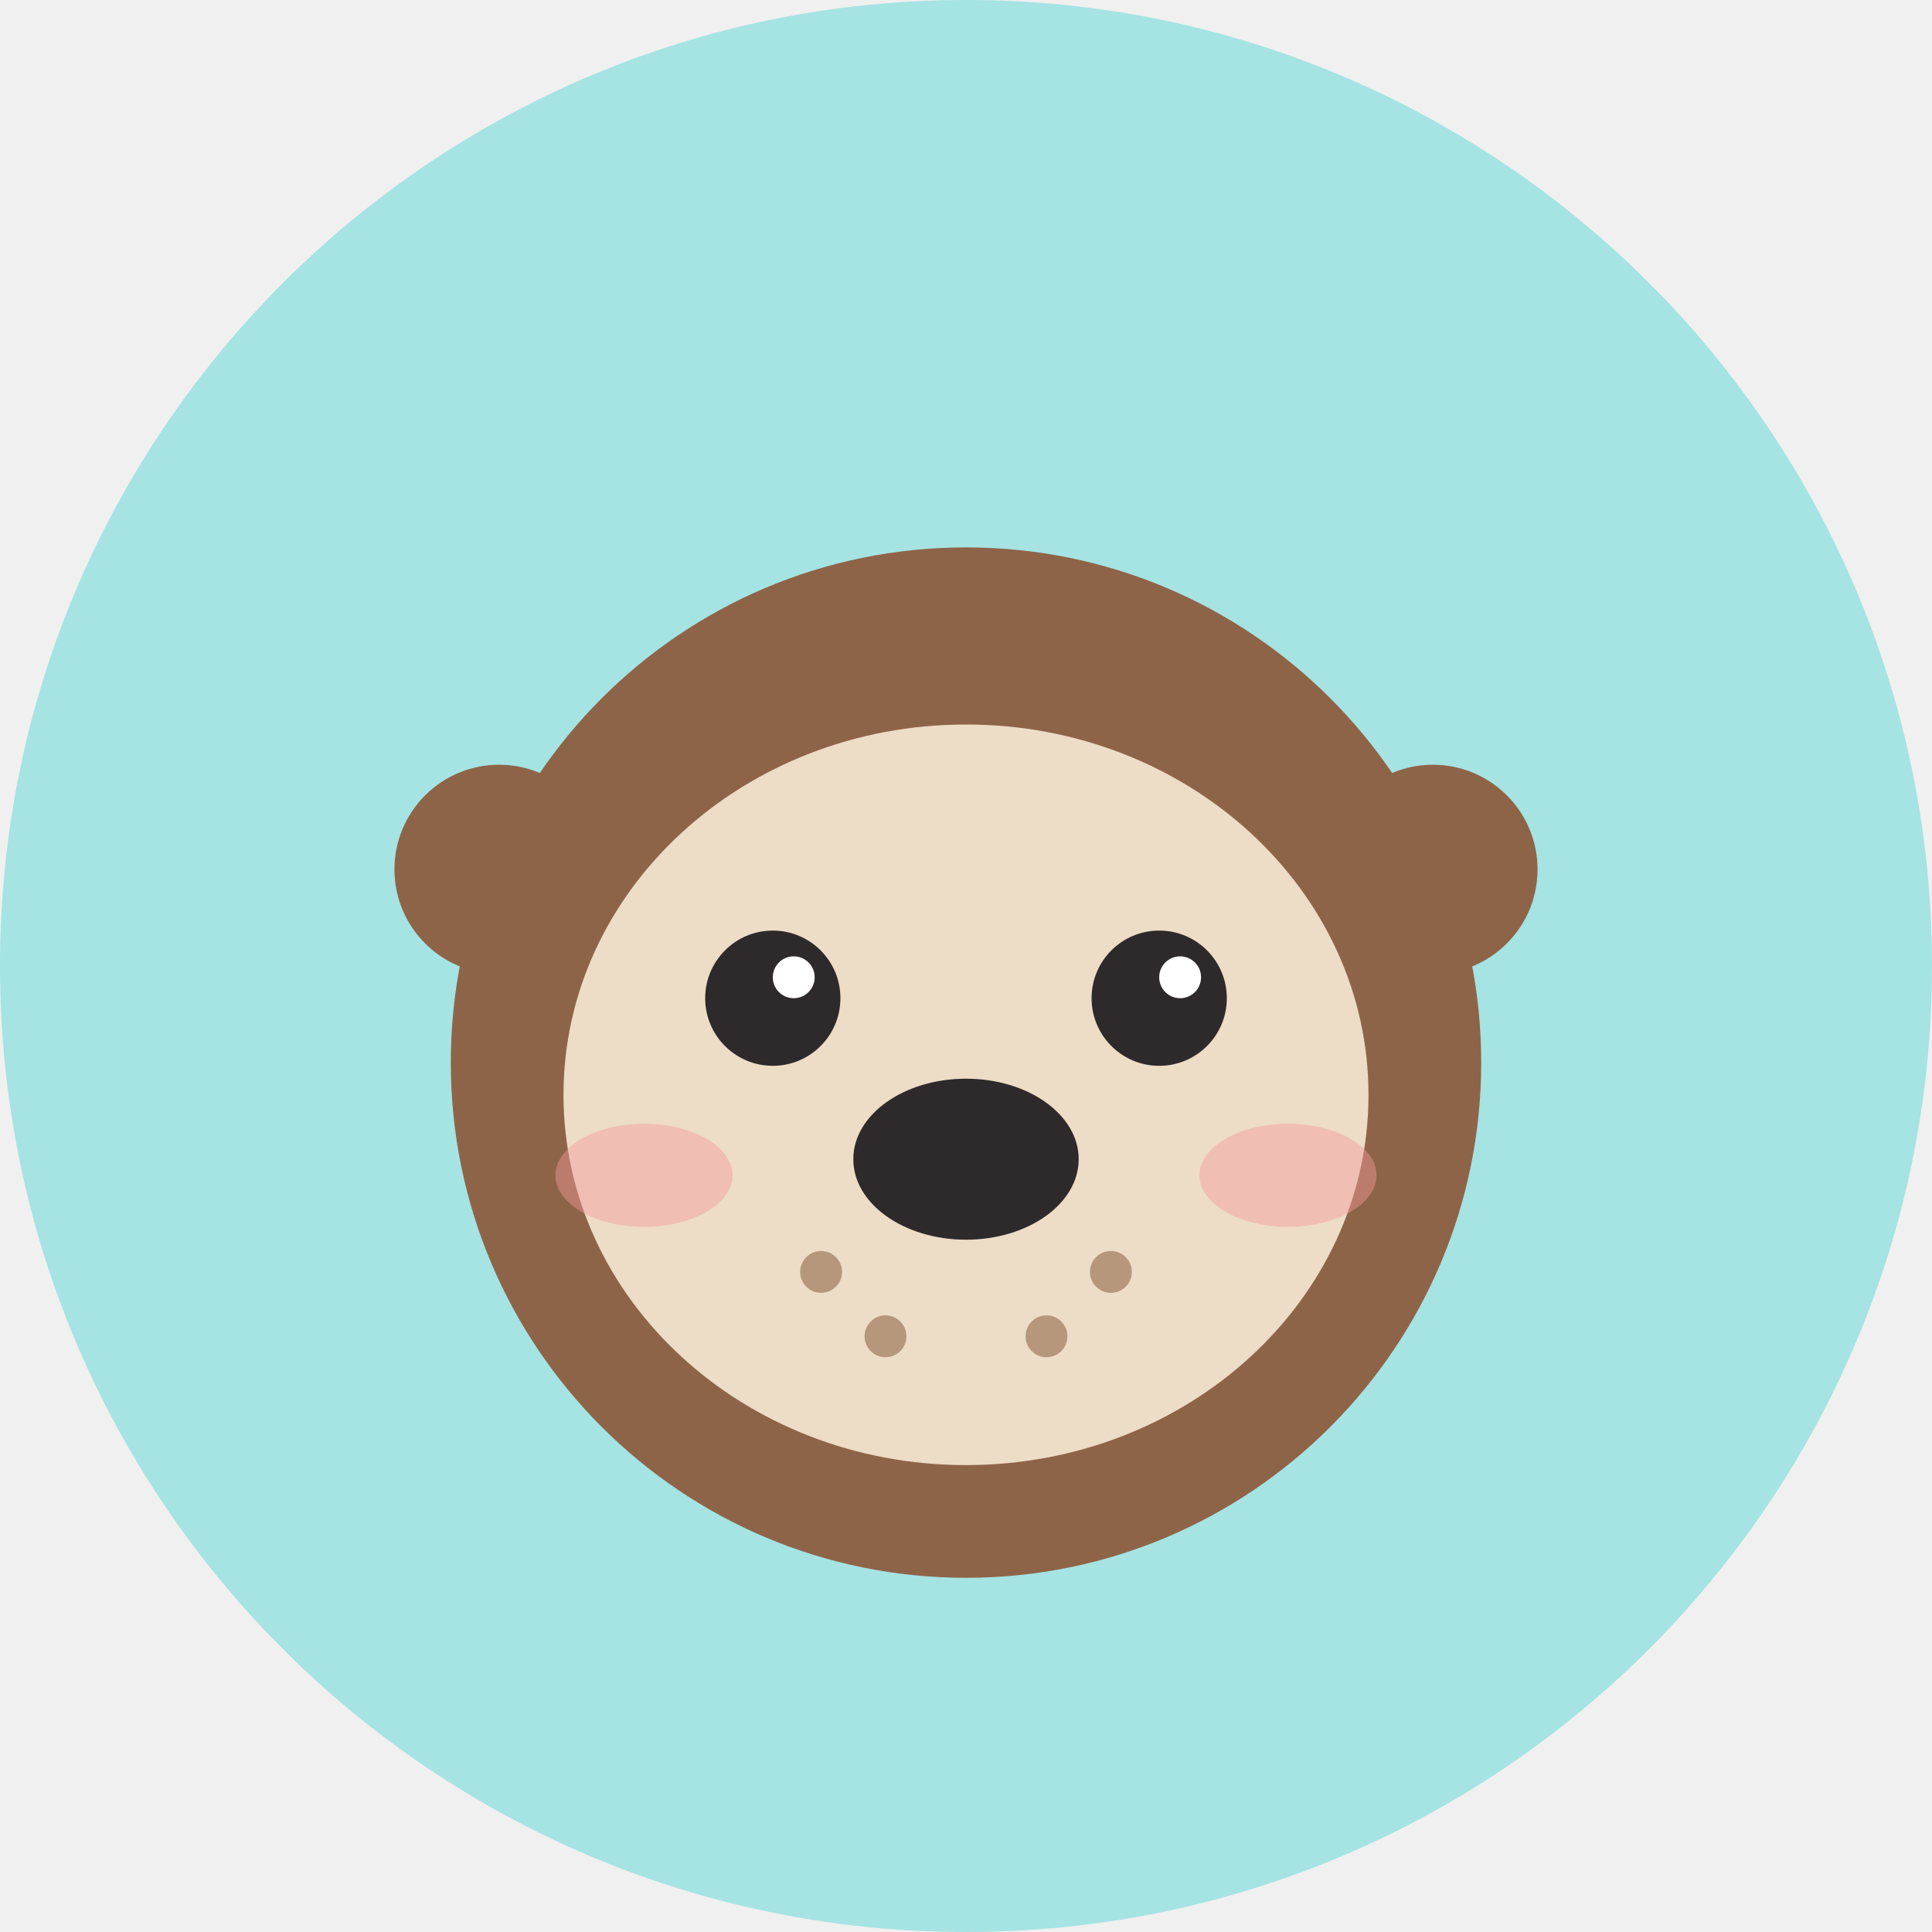
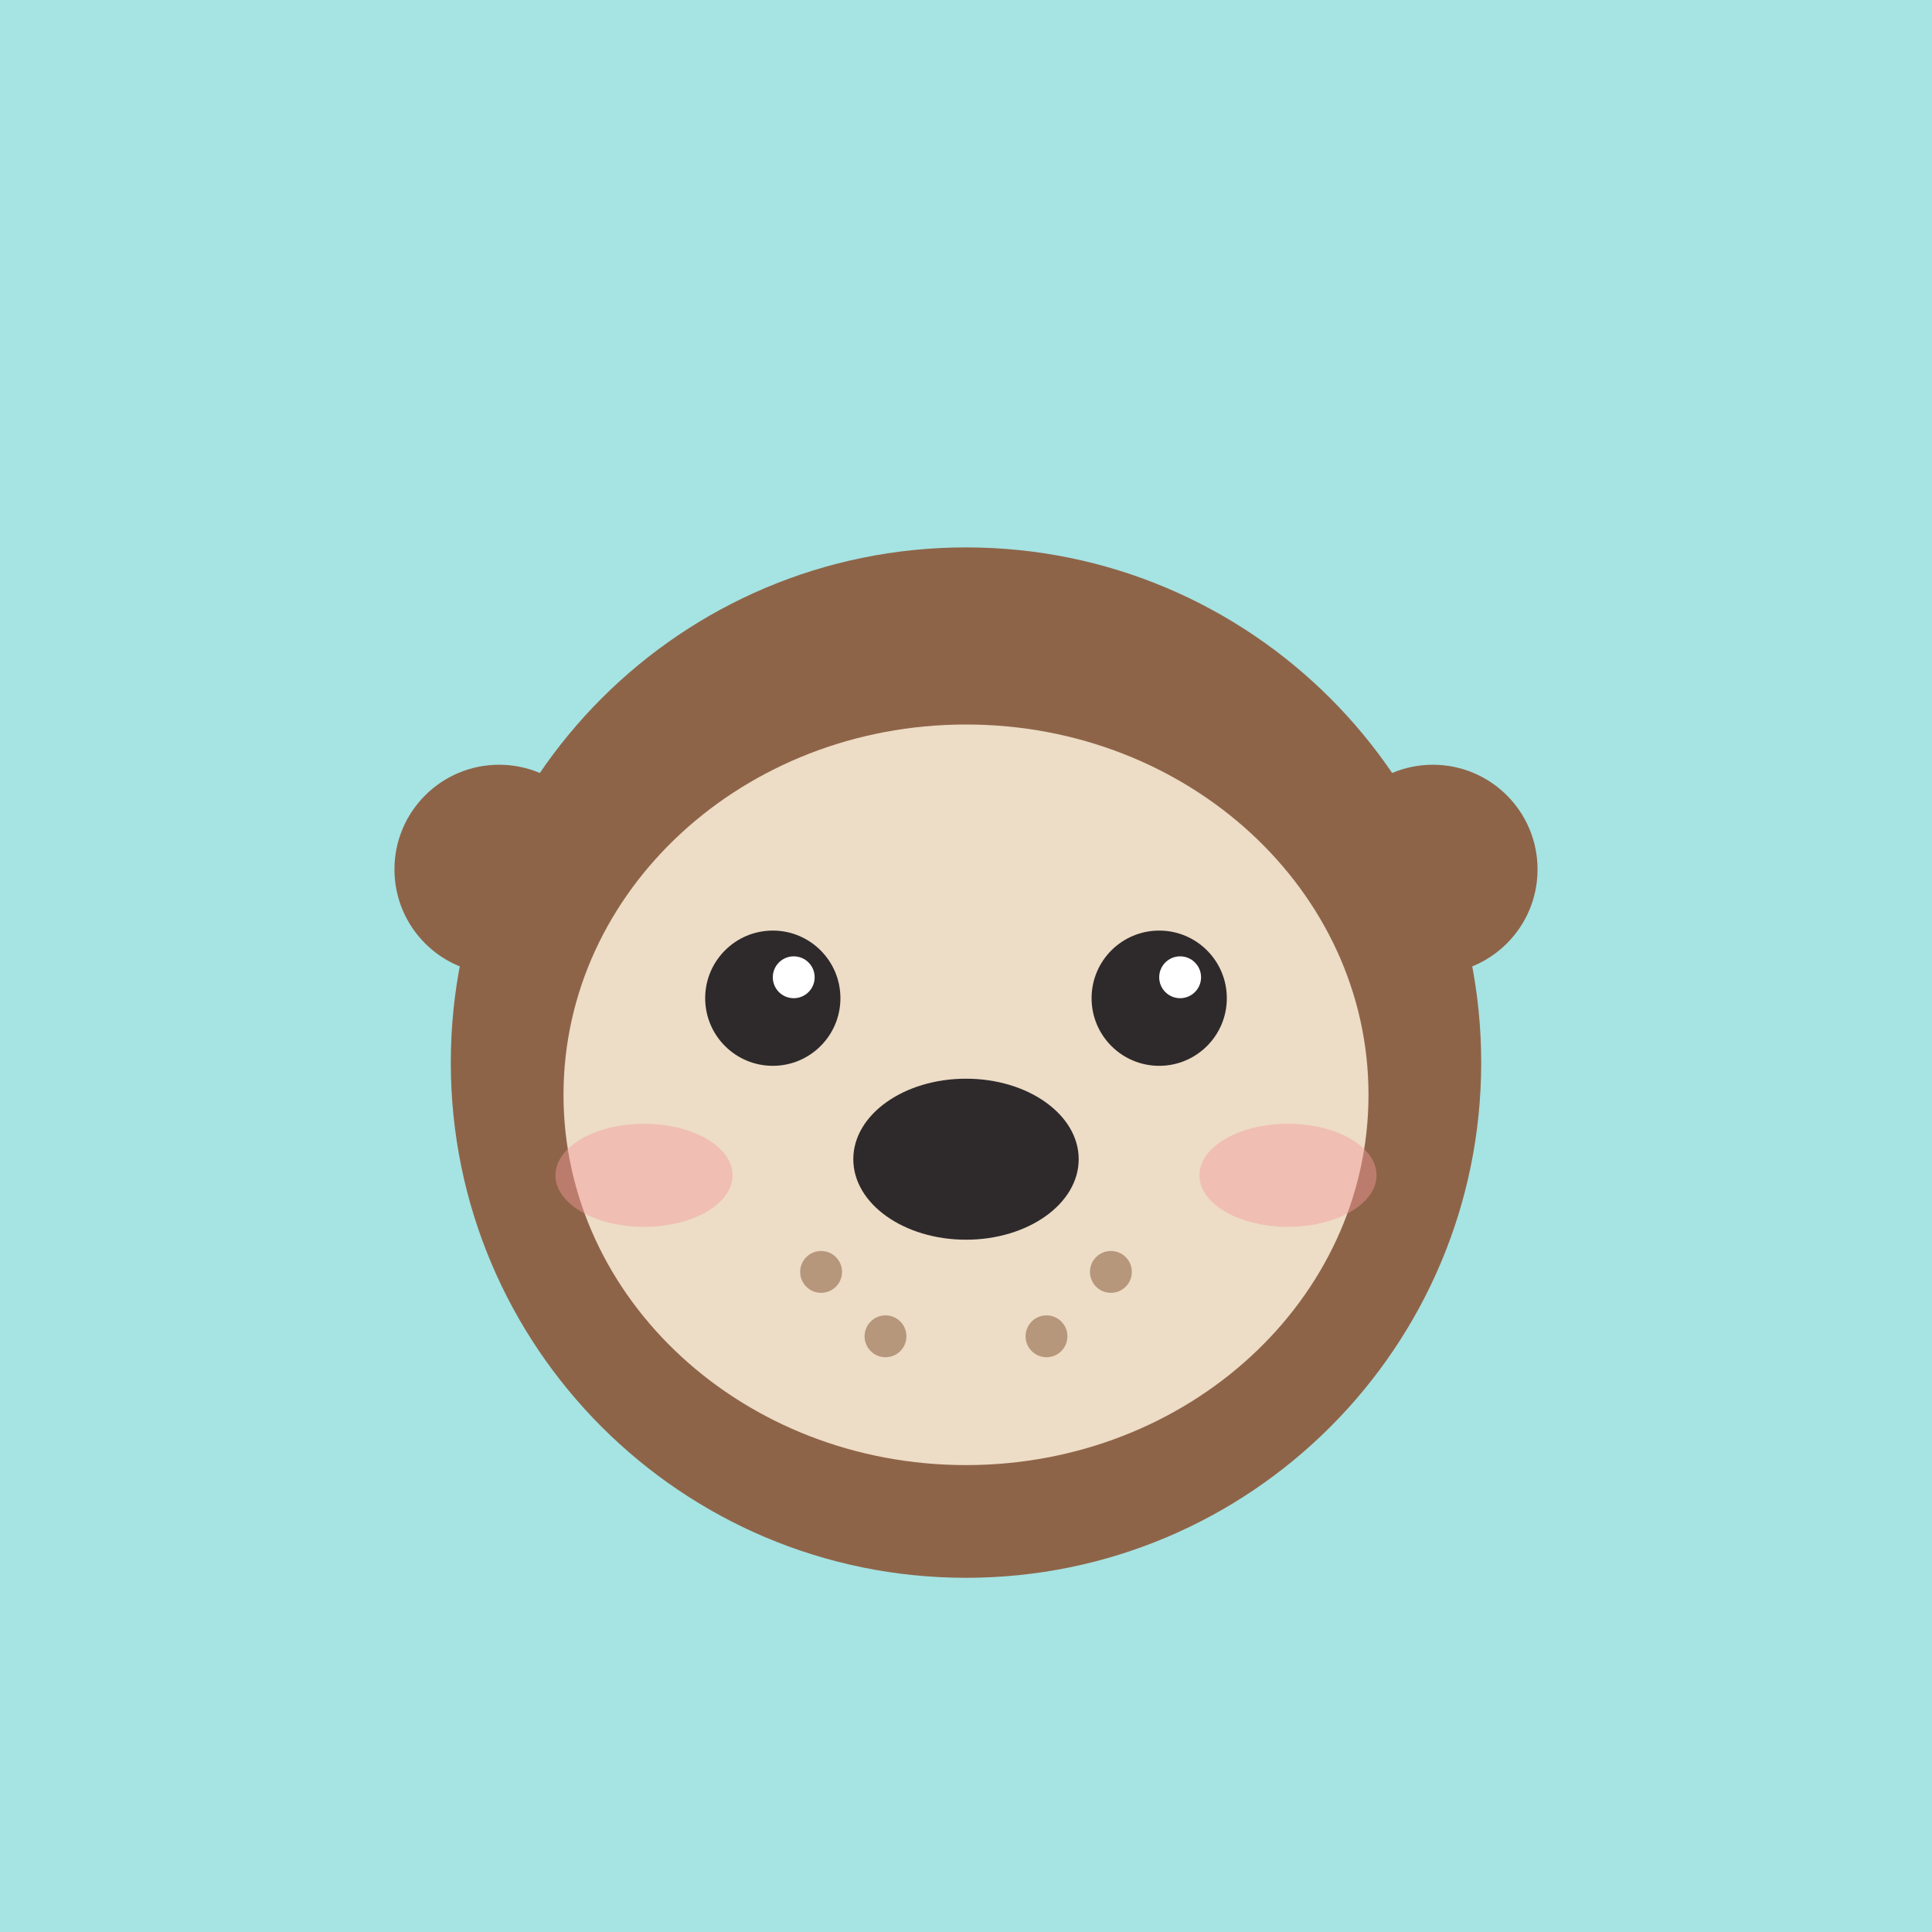
<svg xmlns="http://www.w3.org/2000/svg" viewBox="0 0 120 120" width="120" height="120">
-   <defs>
-     <clipPath id="clip-sea-otter-aqua">
-       <circle cx="60" cy="60" r="60" />
-     </clipPath>
-   </defs>
-   <g clip-path="url(#clip-sea-otter-aqua)">
-     <rect width="120" height="120" fill="#A6E3E3" />
-     <circle cx="31" cy="54" r="6.5" fill="#8E6448" />
-     <circle cx="89" cy="54" r="6.5" fill="#8E6448" />
-     <circle cx="60" cy="66" r="32" fill="#8E6448" />
-     <ellipse cx="60" cy="68" rx="25" ry="23" fill="#EDDCC6" />
-     <circle cx="48" cy="62" r="4.2" fill="#2E2A2B" />
-     <circle cx="49.3" cy="60.7" r="1.3" fill="#FFFFFF" />
-     <circle cx="72" cy="62" r="4.2" fill="#2E2A2B" />
-     <circle cx="73.3" cy="60.7" r="1.3" fill="#FFFFFF" />
-     <ellipse cx="60" cy="72" rx="7" ry="5" fill="#2E2A2B" />
-     <circle cx="51" cy="79" r="1.3" fill="#B6977C" />
-     <circle cx="55" cy="83" r="1.3" fill="#B6977C" />
-     <circle cx="69" cy="79" r="1.3" fill="#B6977C" />
-     <circle cx="65" cy="83" r="1.3" fill="#B6977C" />
-     <g opacity=".45">
-       <ellipse cx="40" cy="73" rx="5.5" ry="3.2" fill="#F49A9A" />
-       <ellipse cx="80" cy="73" rx="5.5" ry="3.2" fill="#F49A9A" />
-     </g>
+   <rect width="120" height="120" fill="#A6E3E3" />
+   <circle cx="31" cy="54" r="6.5" fill="#8E6448" />
+   <circle cx="89" cy="54" r="6.5" fill="#8E6448" />
+   <circle cx="60" cy="66" r="32" fill="#8E6448" />
+   <ellipse cx="60" cy="68" rx="25" ry="23" fill="#EDDCC6" />
+   <circle cx="48" cy="62" r="4.2" fill="#2E2A2B" />
+   <circle cx="49.3" cy="60.7" r="1.3" fill="#FFFFFF" />
+   <circle cx="72" cy="62" r="4.2" fill="#2E2A2B" />
+   <circle cx="73.3" cy="60.7" r="1.3" fill="#FFFFFF" />
+   <ellipse cx="60" cy="72" rx="7" ry="5" fill="#2E2A2B" />
+   <circle cx="51" cy="79" r="1.3" fill="#B6977C" />
+   <circle cx="55" cy="83" r="1.3" fill="#B6977C" />
+   <circle cx="69" cy="79" r="1.3" fill="#B6977C" />
+   <circle cx="65" cy="83" r="1.3" fill="#B6977C" />
+   <g opacity=".45">
+     <ellipse cx="40" cy="73" rx="5.5" ry="3.2" fill="#F49A9A" />
+     <ellipse cx="80" cy="73" rx="5.5" ry="3.2" fill="#F49A9A" />
  </g>
</svg>
